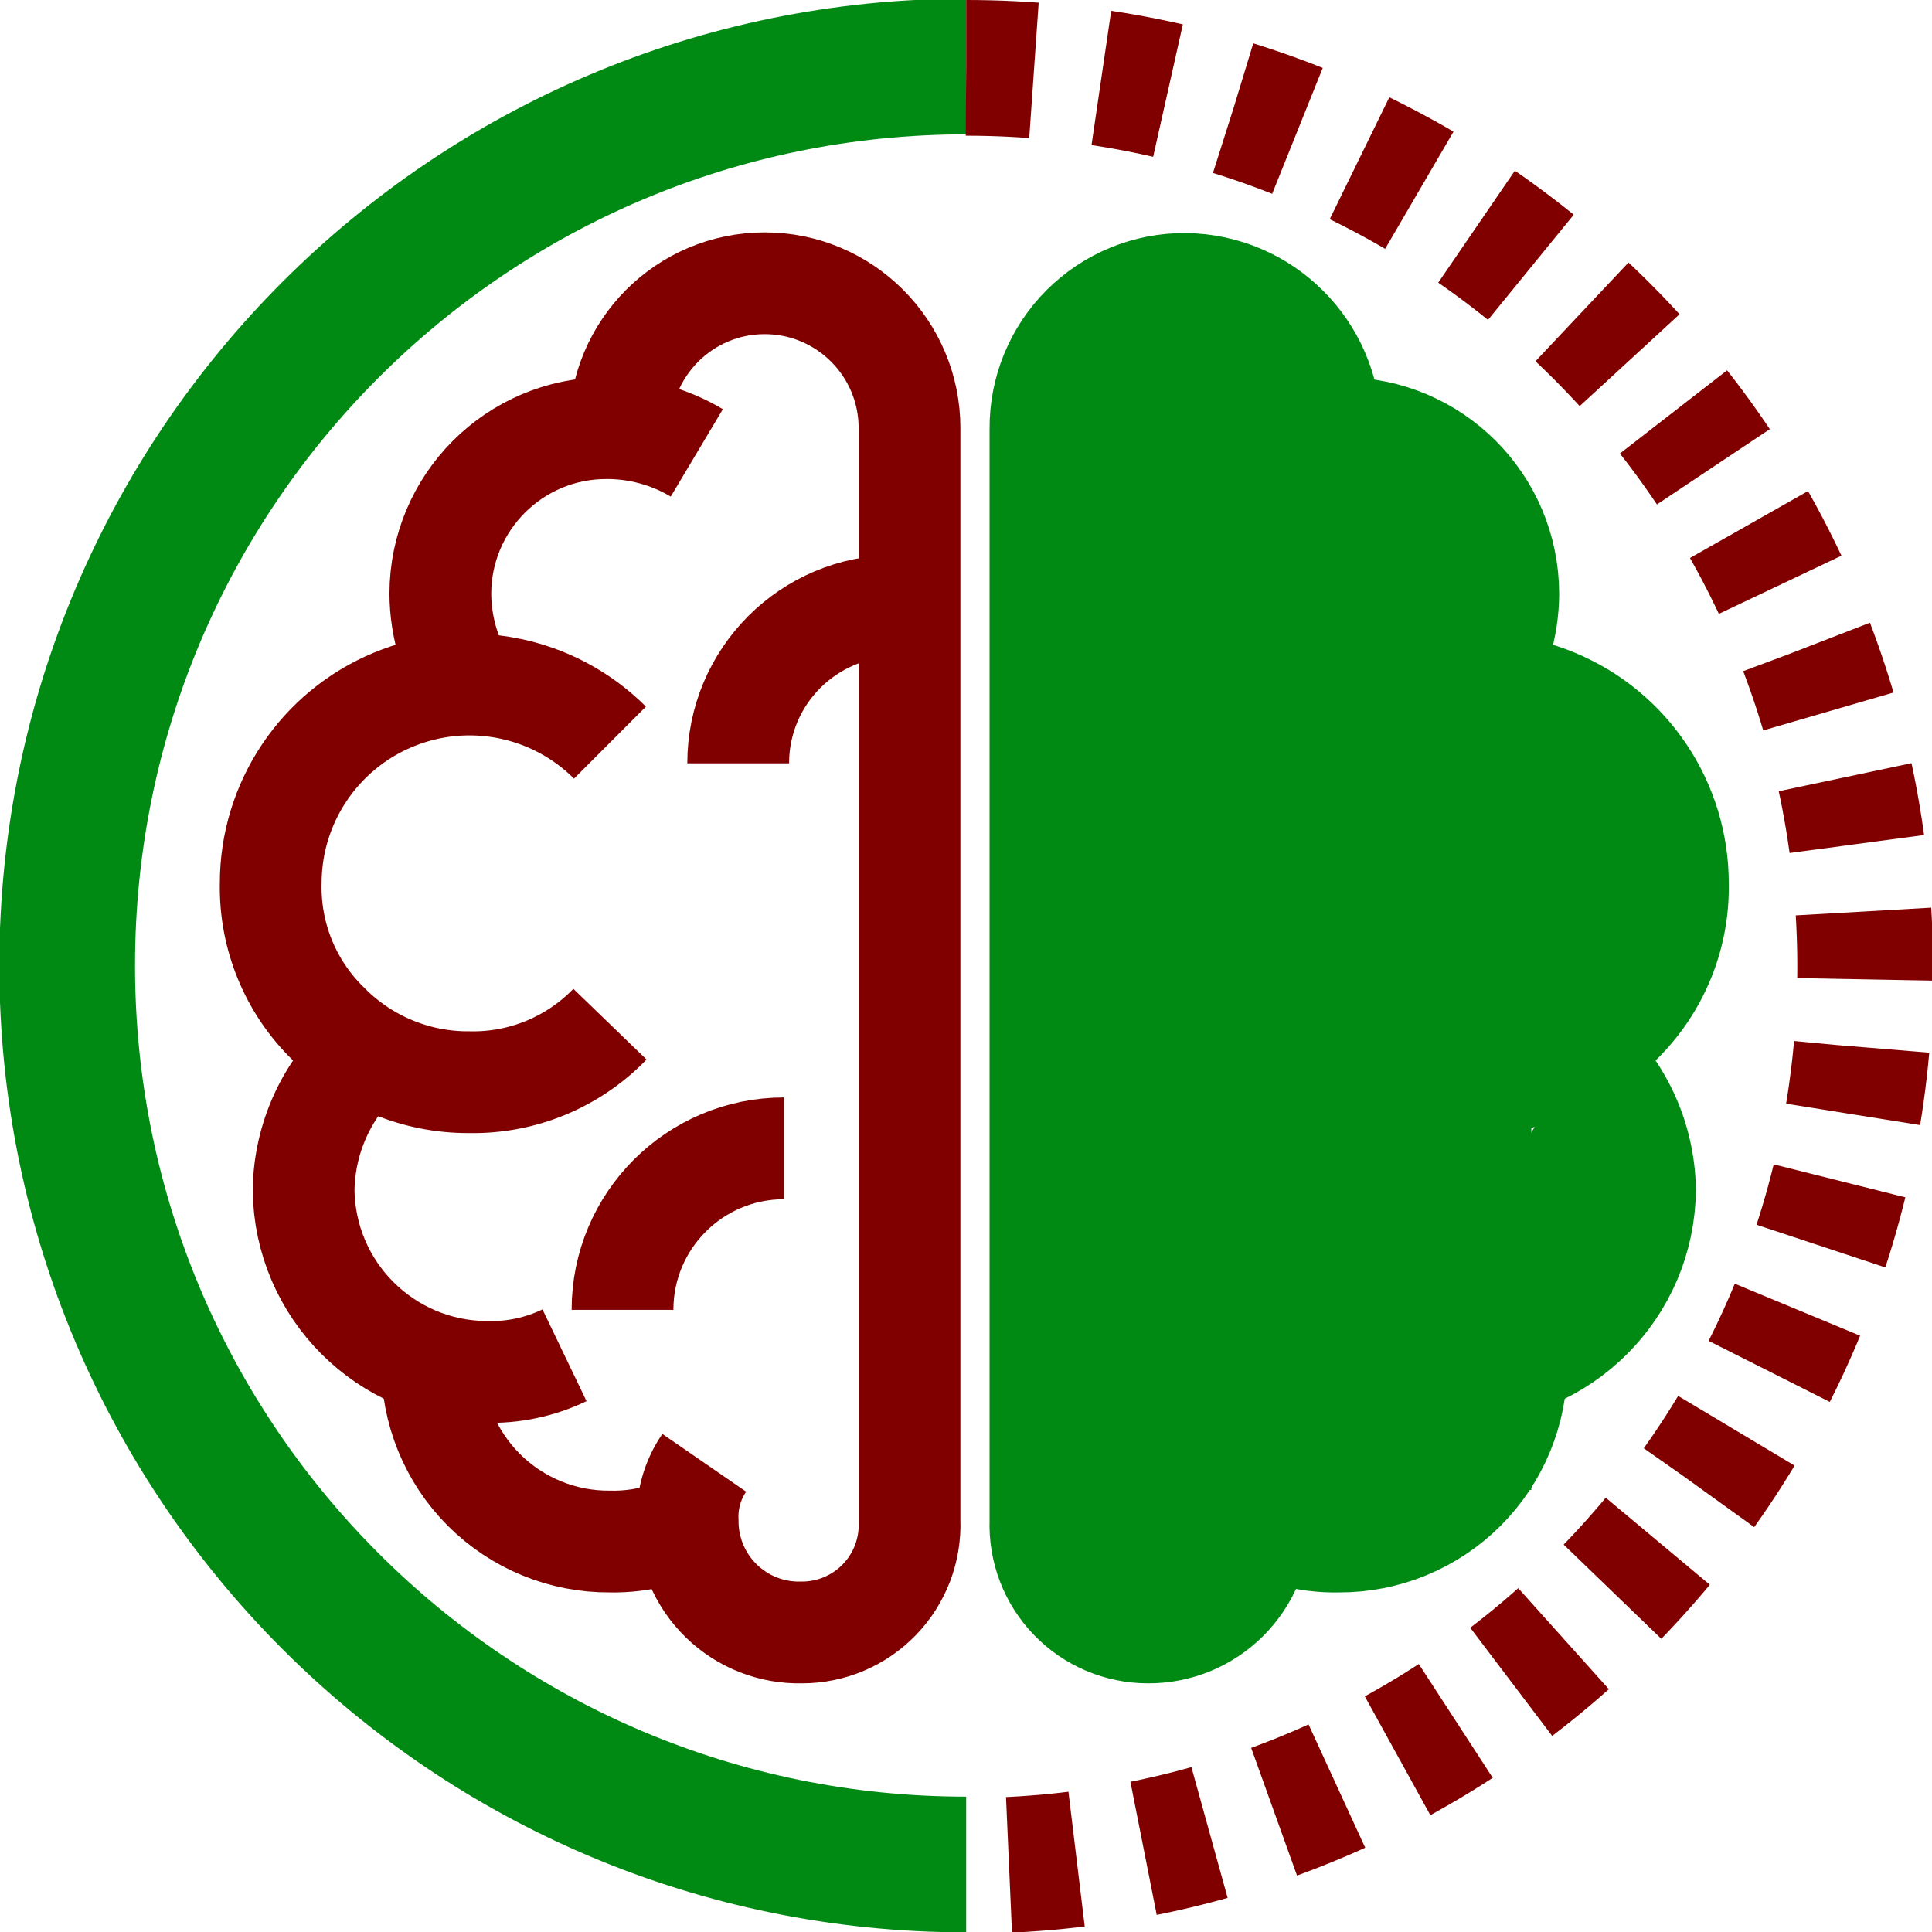
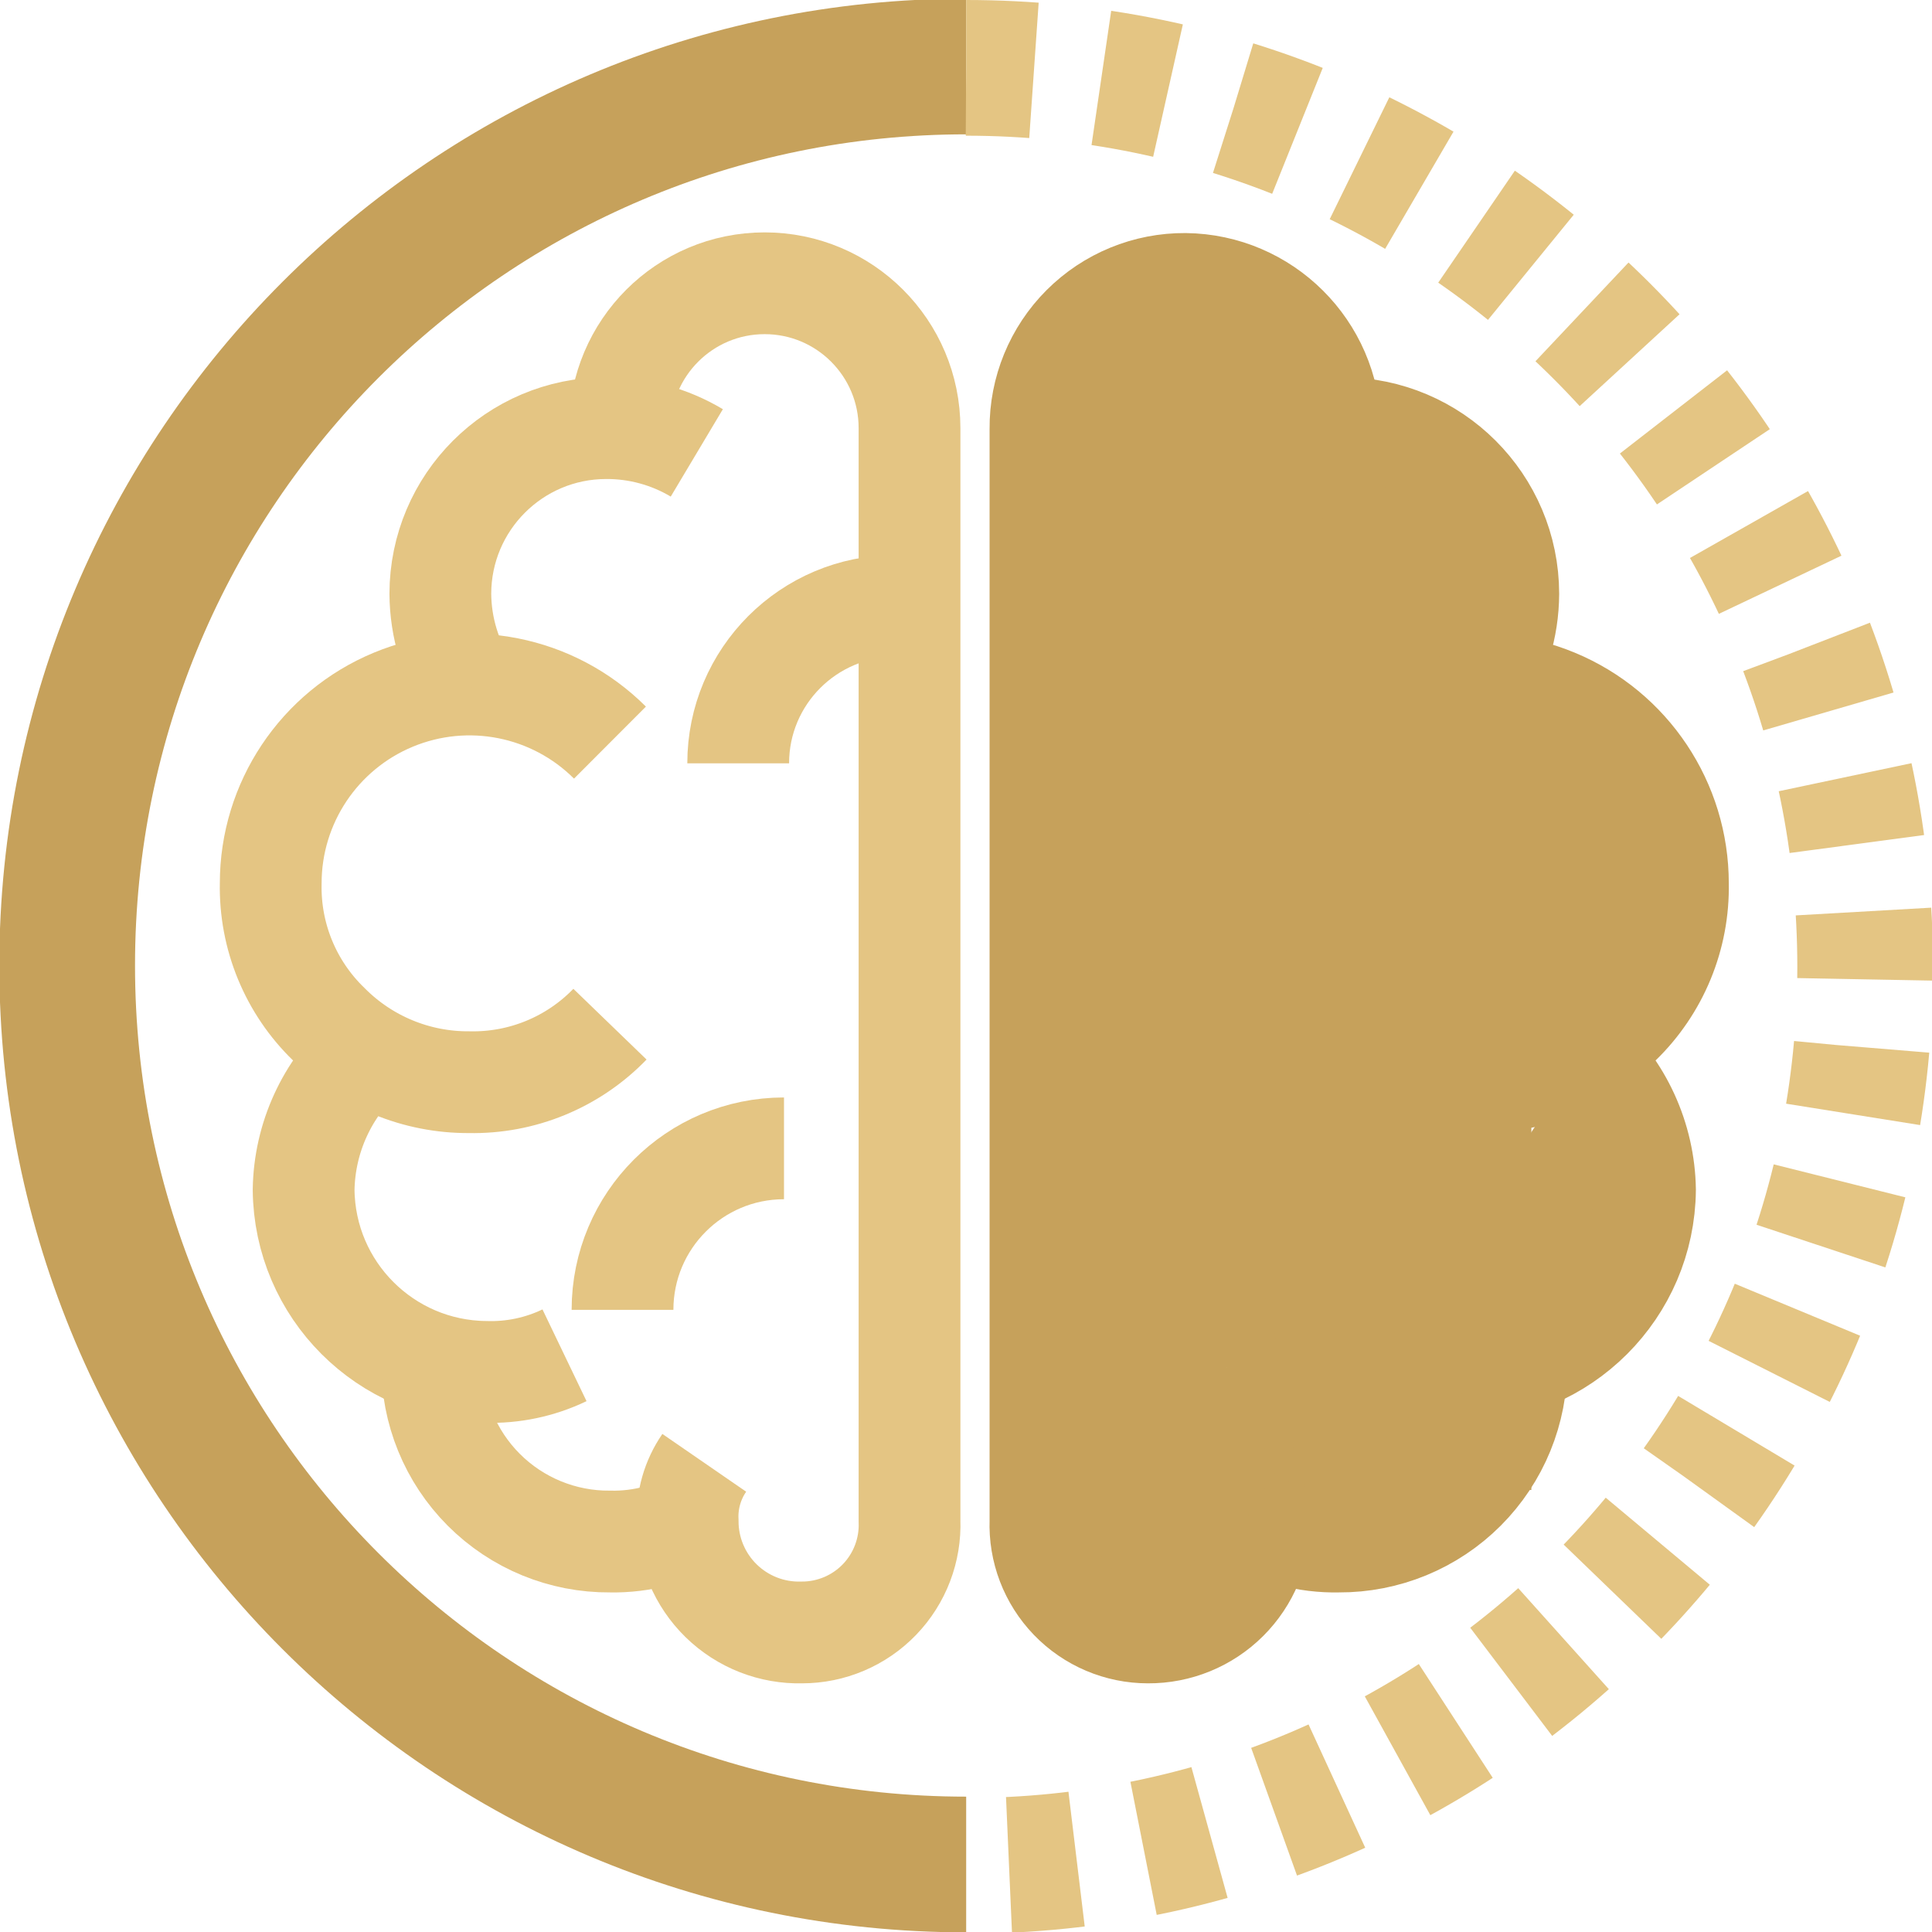
<svg xmlns="http://www.w3.org/2000/svg" id="Layer_1" data-name="Layer 1" viewBox="0 0 56.95 56.95">
  <defs>
-     <style>.cls-1,.cls-3{fill:#008a13;}.cls-2,.cls-5,.cls-6,.cls-7{fill:none;}.cls-3,.cls-4,.cls-6{stroke:#008a13;}.cls-3,.cls-4,.cls-5,.cls-6,.cls-7{stroke-miterlimit:10;}.cls-3,.cls-4,.cls-5{stroke-width:3px;}.cls-4{fill:maroon;}.cls-5,.cls-7{stroke:maroon;}.cls-6,.cls-7{stroke-width:4px;}.cls-7{stroke-dasharray:2;}</style>
+     <style>.cls-1,.cls-3{fill:#C6A15B;}.cls-2,.cls-5,.cls-6,.cls-7{fill:none;}.cls-3,.cls-4,.cls-6{stroke:#C6A15B;}.cls-3,.cls-4,.cls-5,.cls-6,.cls-7{stroke-miterlimit:10;}.cls-3,.cls-4,.cls-5{stroke-width:3px;}.cls-4{fill:#E4C583;}.cls-5,.cls-7{stroke:#E4C583;}.cls-6,.cls-7{stroke-width:4px;}.cls-7{stroke-dasharray:2;}</style>
  </defs>
  <rect class="cls-1" x="30.99" y="14.83" width="14.15" height="29.09" />
  <path class="cls-2" d="M29.62,48.63s-7.16,7.44-13.27,0,0-27.46,0-27.46H29.62Z" transform="translate(-3.73 -5.63)" />
  <path class="cls-3" d="M43.19,35.82a5.58,5.58,0,0,0,4.14,1.71,5.79,5.79,0,0,0,4.15-1.71,5.61,5.61,0,0,0,1.71-4.15,5.86,5.86,0,0,0-10-4.15" transform="translate(-3.73 -5.63)" />
  <path class="cls-3" d="M47.33,25.93a5.05,5.05,0,0,0,.86-2.8,4.89,4.89,0,0,0-4.88-4.88,5.23,5.23,0,0,0-2.69.73" transform="translate(-3.73 -5.63)" />
  <path class="cls-3" d="M42.94,18.25A4.32,4.32,0,0,0,38.67,14a4.24,4.24,0,0,0-4.27,4.27V50.46a3.17,3.17,0,0,0,3.17,3.29,3.28,3.28,0,0,0,3.3-3.29,2.79,2.79,0,0,0-.49-1.71" transform="translate(-3.73 -5.63)" />
  <path class="cls-3" d="M44.53,45.58a5,5,0,0,0,2.32.49,5.42,5.42,0,0,0,5.37-5.37,5.48,5.48,0,0,0-1.83-4" transform="translate(-3.73 -5.63)" />
  <path class="cls-3" d="M40.5,50.34a4.91,4.91,0,0,0,2.69.73,5.21,5.21,0,0,0,5.24-5.25" transform="translate(-3.73 -5.63)" />
  <path class="cls-4" d="M37.7,34.23a4.63,4.63,0,0,1,4.63-4.63" transform="translate(-3.73 -5.63)" />
  <path class="cls-4" d="M39.89,45.94a4.63,4.63,0,0,0-4.63-4.63" transform="translate(-3.73 -5.63)" />
  <path class="cls-5" d="M21.71,35.82a5.61,5.61,0,0,1-4.15,1.71,5.78,5.78,0,0,1-4.14-1.71,5.61,5.61,0,0,1-1.71-4.15,5.86,5.86,0,0,1,10-4.15" transform="translate(-3.73 -5.63)" />
  <path class="cls-5" d="M17.56,25.93a5.13,5.13,0,0,1-.85-2.8,4.89,4.89,0,0,1,4.88-4.88,5.17,5.17,0,0,1,2.68.73" transform="translate(-3.73 -5.63)" />
  <path class="cls-5" d="M22,18.25a4.27,4.27,0,0,1,8.54,0V50.46a3.17,3.17,0,0,1-3.17,3.29A3.28,3.28,0,0,1,24,50.46a2.79,2.79,0,0,1,.49-1.71" transform="translate(-3.73 -5.63)" />
  <path class="cls-5" d="M20.37,45.58a5,5,0,0,1-2.32.49,5.42,5.42,0,0,1-5.37-5.37,5.48,5.48,0,0,1,1.83-4" transform="translate(-3.73 -5.63)" />
  <path class="cls-5" d="M24.4,50.34a4.93,4.93,0,0,1-2.69.73,5.2,5.2,0,0,1-5.24-5.25" transform="translate(-3.73 -5.63)" />
  <path class="cls-5" d="M25.49,28.13a4.64,4.64,0,0,1,4.64-4.64" transform="translate(-3.73 -5.63)" />
  <path class="cls-5" d="M22.08,44.24a4.76,4.76,0,0,1,4.76-4.76" transform="translate(-3.73 -5.63)" />
  <path class="cls-6" d="M32.21,60.59a26.48,26.48,0,0,1,0-53" transform="translate(-3.73 -5.63)" />
  <path class="cls-7" d="M32.21,7.63a26.48,26.48,0,0,1,0,53" transform="translate(-3.73 -5.63)" />
</svg>
